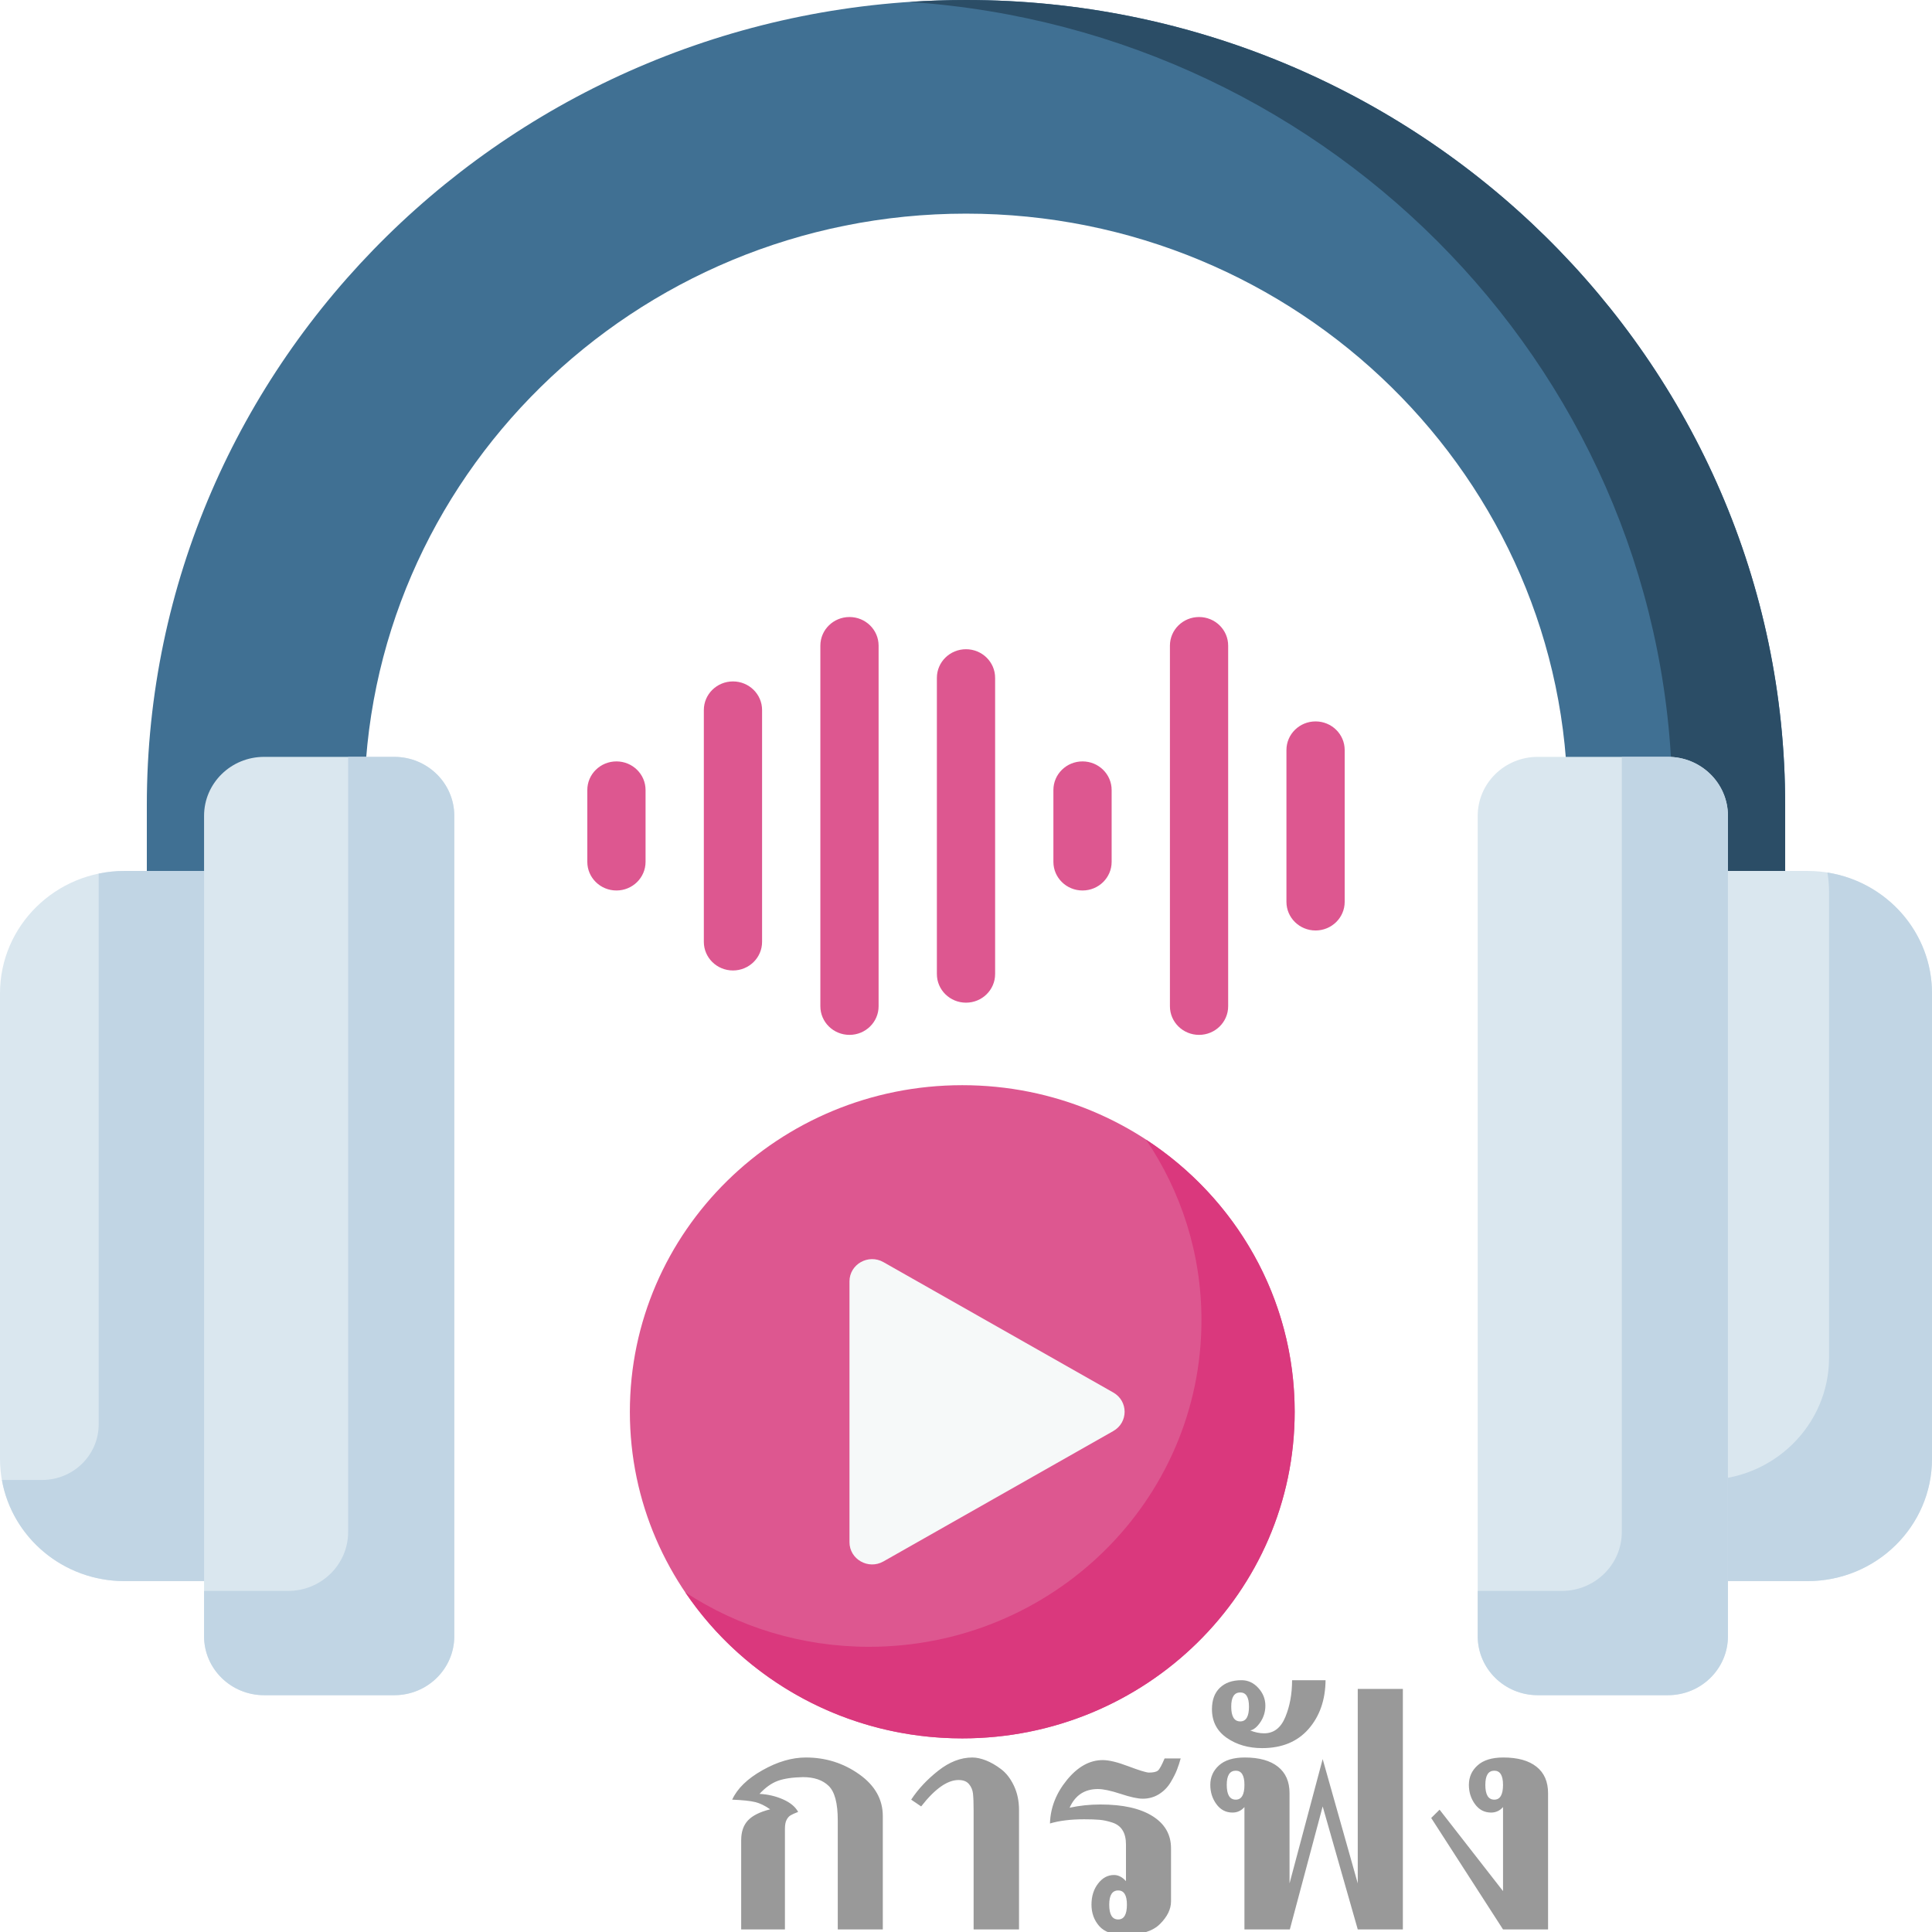
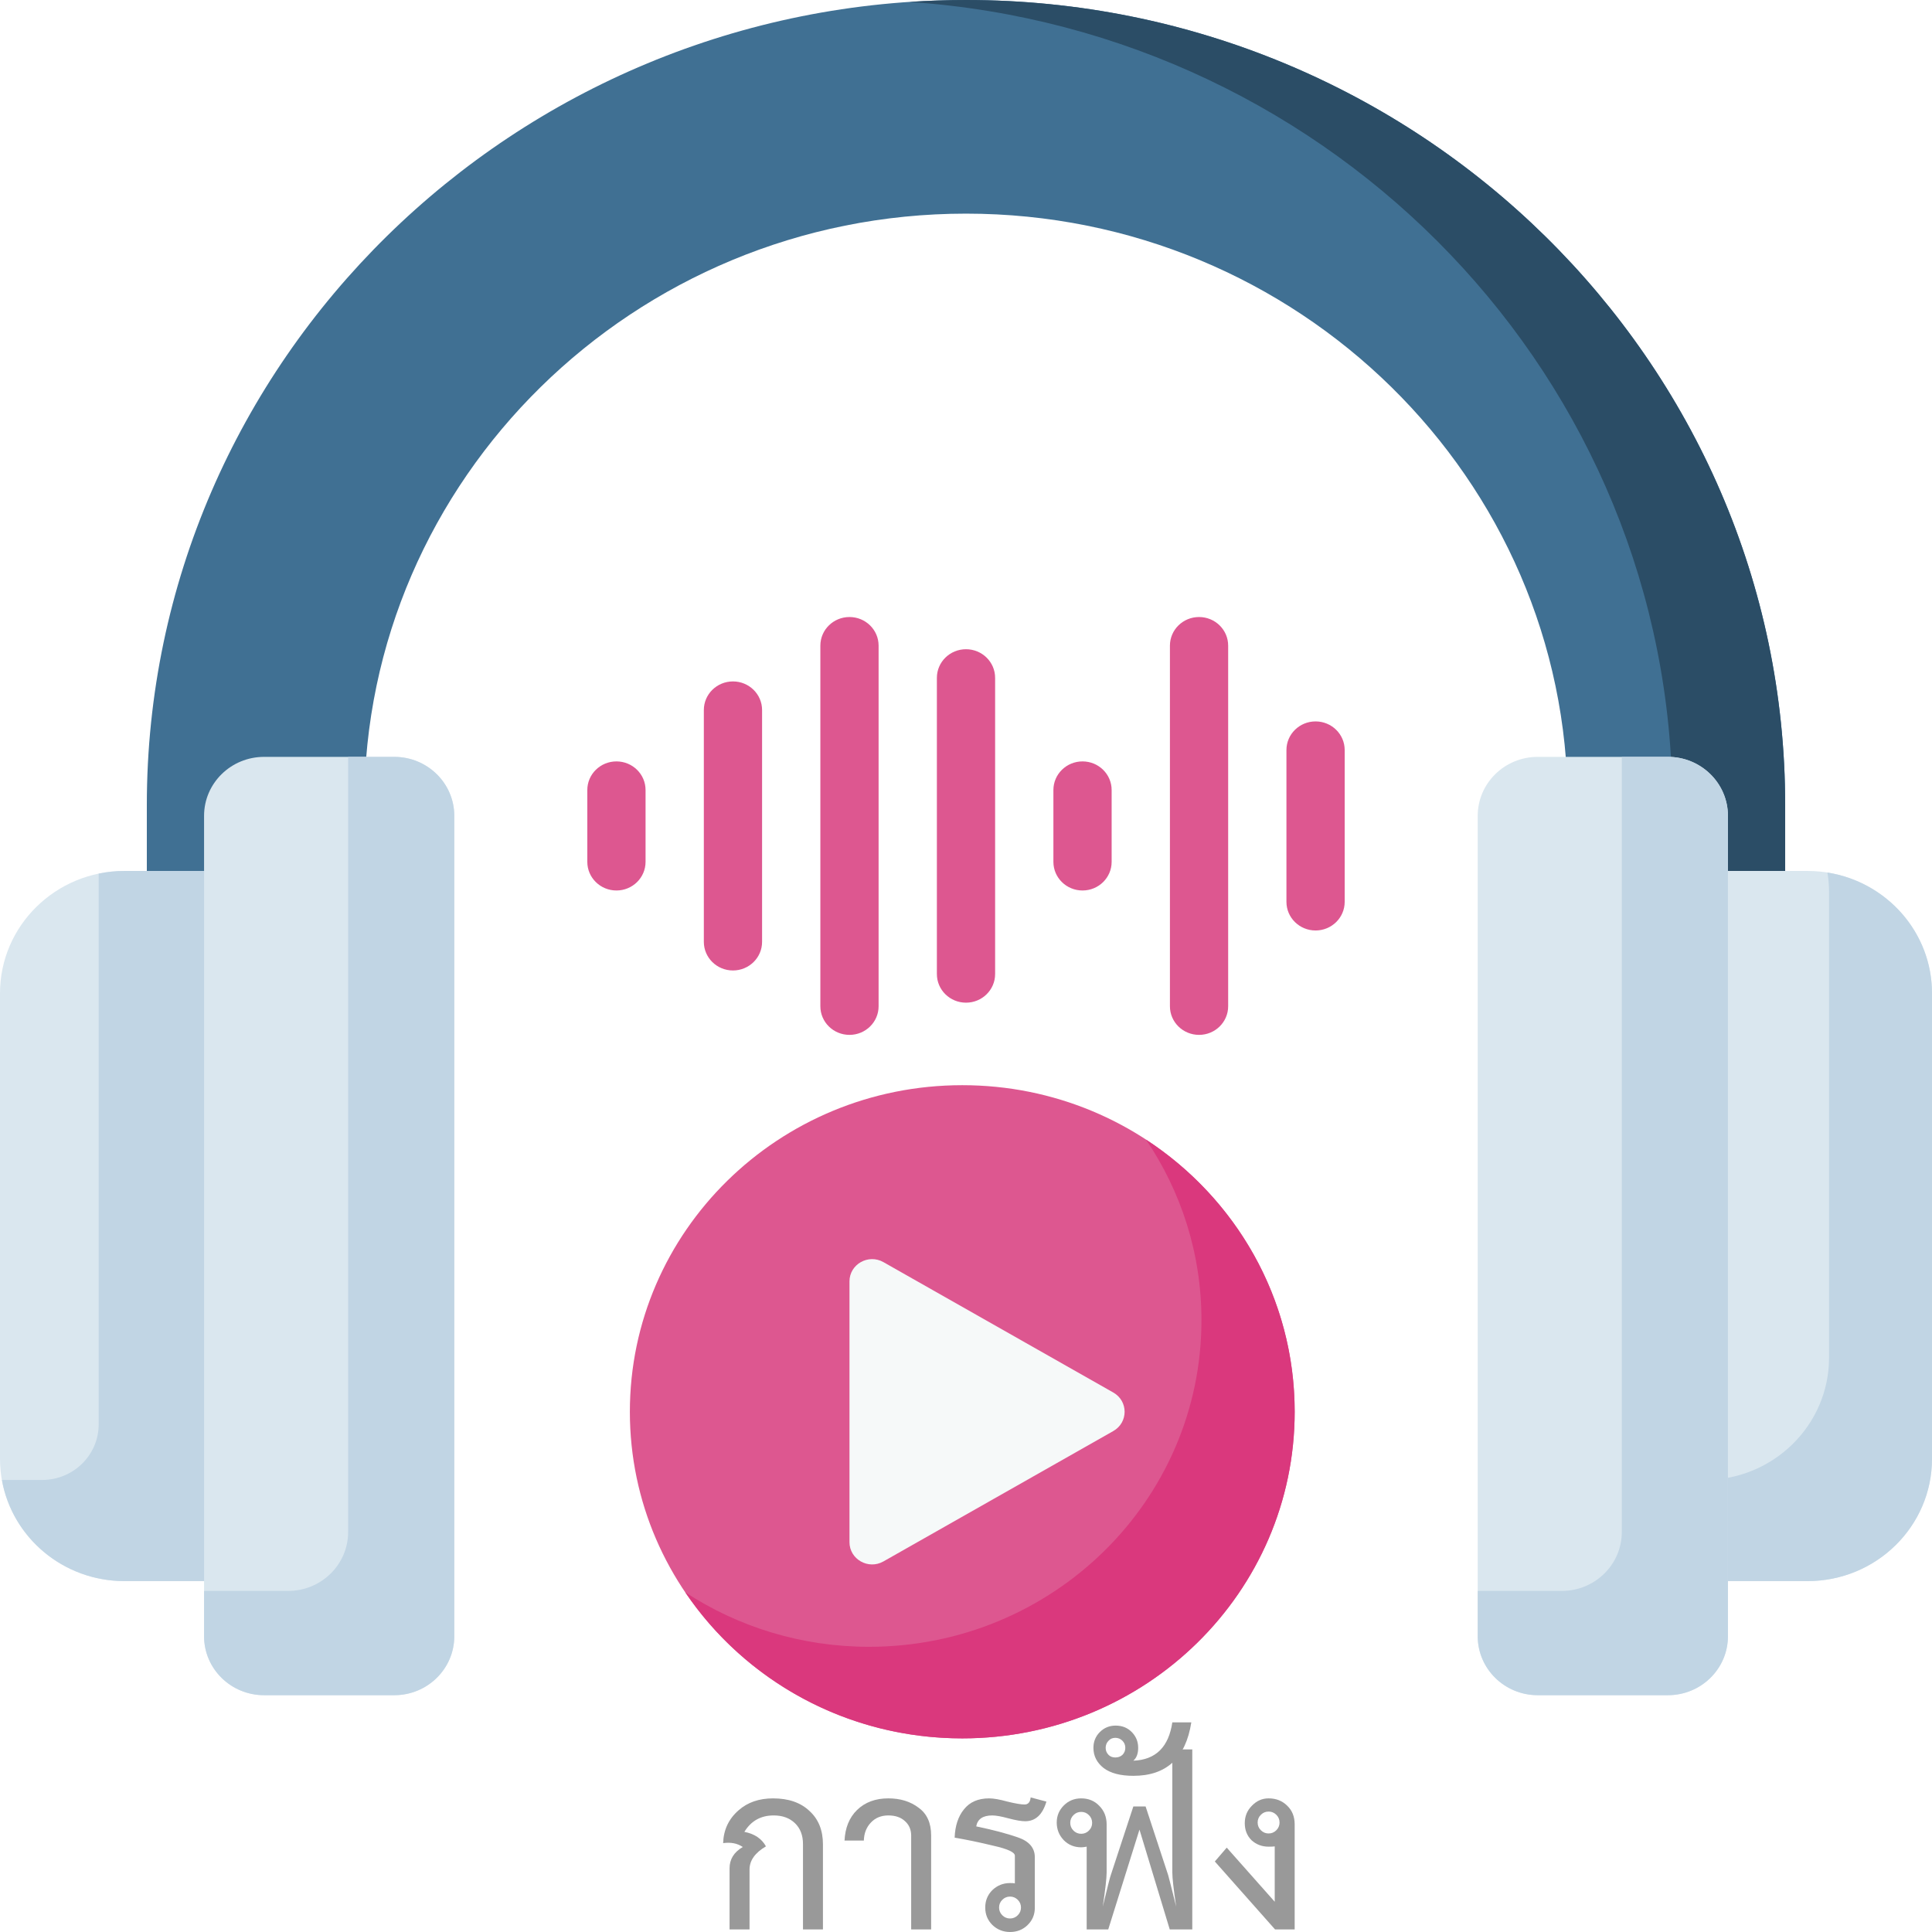
<svg xmlns="http://www.w3.org/2000/svg" id="Capa_1" enable-background="new 0 0 512 512" height="512" viewBox="0 0 512 512" width="512" version="1.1">
  <defs id="defs1793" />
  <g id="g1788" transform="matrix(1,0,0,0.9825257,0,-12.4879)">
    <g id="g1712">
      <g id="g1710">
        <path d="M 473.088,266.293 H 415.466 V 229.799 C 415.466,141.869 343.93,70.333 256,70.333 c -87.93,0 -159.465,71.536 -159.465,159.465 v 36.494 H 38.912 v -36.494 c 0,-119.703 97.385,-217.088 217.087,-217.088 119.703,0 217.088,97.385 217.088,217.088 v 36.495 z" fill="#407093" id="path1708" />
      </g>
    </g>
    <g id="g1718">
      <g id="g1716">
        <path d="m 256,12.711 c -5.024,0 -10.006,0.186 -14.946,0.524 112.757,7.705 202.143,101.885 202.143,216.563 v 36.494 h 29.892 V 229.798 C 473.088,110.096 375.703,12.711 256,12.711 Z" fill="#2b4d66" id="path1714" />
      </g>
    </g>
    <g id="g1722" transform="translate(-0.988,-17.69767)">
      <circle cx="256" cy="411.198" fill="#dd5790" r="88.091" id="circle1720" />
    </g>
    <g id="g1726" transform="translate(-0.9889966,-17.69667)">
      <path d="m 304.699,337.796 c 9.275,13.951 14.69,30.69 14.69,48.699 0,48.651 -39.44,88.091 -88.091,88.091 -18.009,0 -34.748,-5.415 -48.699,-14.69 15.781,23.739 42.759,39.392 73.402,39.392 48.651,0 88.091,-39.44 88.091,-88.091 -10e-4,-30.642 -15.654,-57.619 -39.393,-73.401 z" fill="#da387d" id="path1724" />
    </g>
    <g id="g1730">
      <path d="M 67.12,439.174 H 33 c -18.225,0 -33,-14.775 -33,-33 V 280.627 c 0,-18.225 14.775,-33 33,-33 h 34.12 z" fill="#dae7ef" id="path1728" />
    </g>
    <g id="g1734">
      <path d="M 444.88,247.627 H 479 c 18.225,0 33,14.775 33,33 v 125.547 c 0,18.225 -14.775,33 -33,33 h -34.12 z" fill="#dae7ef" id="path1732" />
    </g>
    <path d="m 33,247.627 c -2.349,0 -4.639,0.25 -6.849,0.716 v 148.55 c 0,8.284 -6.716,15 -15,15 H 0.504 C 3.213,427.391 16.726,439.174 33,439.174 H 67.12 V 247.627 Z" fill="#c1d5e4" id="path1736" />
    <path d="m 484.291,248.054 c 0.278,1.723 0.428,3.489 0.428,5.291 v 125.547 c 0,18.225 -14.775,33 -33,33 h -6.839 v 27.281 H 479 c 18.225,0 33,-14.775 33,-33 V 280.627 c 0,-16.424 -12,-30.04 -27.709,-32.573 z" fill="#c1d5e4" id="path1738" />
    <g id="g1768">
      <g id="g1742">
        <path d="m 194.242,274.47 c -4.263,0 -7.717,-3.455 -7.717,-7.717 v -62.53 c 0,-4.262 3.455,-7.717 7.717,-7.717 4.262,0 7.717,3.455 7.717,7.717 v 62.53 c 0,4.262 -3.455,7.717 -7.717,7.717 z" fill="#dd5790" id="path1740" />
      </g>
      <g id="g1746">
        <path d="m 348.638,263.683 c -4.263,0 -7.717,-3.455 -7.717,-7.717 v -40.957 c 0,-4.262 3.455,-7.717 7.717,-7.717 4.263,0 7.717,3.455 7.717,7.717 v 40.957 c 0,4.262 -3.454,7.717 -7.717,7.717 z" fill="#dd5790" id="path1744" />
      </g>
      <g id="g1750">
        <path d="m 225.121,291.84 c -4.263,0 -7.717,-3.455 -7.717,-7.717 v -97.27 c 0,-4.262 3.455,-7.717 7.717,-7.717 4.263,0 7.717,3.455 7.717,7.717 v 97.27 c 0,4.261 -3.455,7.717 -7.717,7.717 z" fill="#dd5790" id="path1748" />
      </g>
      <g id="g1754">
        <path d="m 256,283.155 c -4.263,0 -7.717,-3.455 -7.717,-7.717 v -79.9 c 0,-4.262 3.455,-7.717 7.717,-7.717 4.263,0 7.717,3.455 7.717,7.717 v 79.9 c 0,4.261 -3.455,7.717 -7.717,7.717 z" fill="#dd5790" id="path1752" />
      </g>
      <g id="g1758">
        <path d="m 317.759,291.84 c -4.263,0 -7.717,-3.455 -7.717,-7.717 v -97.27 c 0,-4.262 3.455,-7.717 7.717,-7.717 4.262,0 7.717,3.455 7.717,7.717 v 97.27 c 0,4.261 -3.454,7.717 -7.717,7.717 z" fill="#dd5790" id="path1756" />
      </g>
      <g id="g1762">
        <path d="m 286.879,252.896 c -4.263,0 -7.717,-3.455 -7.717,-7.717 v -19.383 c 0,-4.262 3.455,-7.717 7.717,-7.717 4.262,0 7.717,3.455 7.717,7.717 v 19.383 c 0,4.262 -3.455,7.717 -7.717,7.717 z" fill="#dd5790" id="path1760" />
      </g>
      <g id="g1766">
        <path d="m 163.362,252.896 c -4.263,0 -7.717,-3.455 -7.717,-7.717 v -19.383 c 0,-4.262 3.455,-7.717 7.717,-7.717 4.262,0 7.717,3.455 7.717,7.717 v 19.383 c 0.001,4.262 -3.454,7.717 -7.717,7.717 z" fill="#dd5790" id="path1764" />
      </g>
    </g>
    <g id="g1772" transform="translate(-0.988,-17.69767)">
      <path d="m 296.022,406.002 -60.913,-35.168 c -4,-2.309 -9,0.577 -9,5.196 v 70.336 c 0,4.619 5,7.506 9,5.196 l 60.913,-35.168 c 4,-2.309 4,-8.083 0,-10.392 z" fill="#f6f9f9" id="path1770" />
    </g>
    <g id="g1776">
      <path d="M 104.487,469.944 H 69.983 c -8.783,0 -15.903,-7.12 -15.903,-15.903 V 232.759 c 0,-8.783 7.12,-15.903 15.903,-15.903 h 34.504 c 8.783,0 15.903,7.12 15.903,15.903 v 221.283 c -0.001,8.783 -7.121,15.902 -15.903,15.902 z" fill="#dae7ef" id="path1774" />
    </g>
    <g id="g1780">
      <path d="m 407.513,216.856 h 34.504 c 8.783,0 15.903,7.12 15.903,15.903 v 221.283 c 0,8.783 -7.12,15.903 -15.903,15.903 h -34.504 c -8.783,0 -15.903,-7.12 -15.903,-15.903 V 232.759 c 10e-4,-8.783 7.121,-15.903 15.903,-15.903 z" fill="#dae7ef" id="path1778" />
    </g>
    <g fill="#c1d5e4" id="g1786">
      <path d="M 104.487,216.856 H 92.264 v 209.061 c 0,8.783 -7.12,15.903 -15.903,15.903 H 54.08 v 12.222 c 0,8.783 7.12,15.903 15.903,15.903 h 34.504 c 8.783,0 15.903,-7.12 15.903,-15.903 V 232.759 c -0.001,-8.783 -7.12,-15.903 -15.903,-15.903 z" id="path1782" />
      <path d="m 442.017,216.856 h -12.222 v 209.061 c 0,8.783 -7.12,15.903 -15.903,15.903 h -22.281 v 12.222 c 0,8.783 7.12,15.903 15.903,15.903 h 34.504 c 8.783,0 15.903,-7.12 15.903,-15.903 V 232.759 c -10e-4,-8.783 -7.121,-15.903 -15.904,-15.903 z" id="path1784" />
    </g>
  </g>
-   <text xml:space="preserve" style="font-style:normal;font-variant:normal;font-weight:normal;font-stretch:normal;font-size:85.333px;font-family:th;-inkscape-font-specification:th;opacity:0.8;fill:#b7c4c8;fill-rule:evenodd;stroke-width:0.864;paint-order:fill markers stroke" x="189.077" y="511.317" id="text392">
-     <tspan id="tspan390" x="189.077" y="511.317" style="font-style:normal;font-variant:normal;font-weight:bold;font-stretch:normal;font-size:85.333px;font-family:'TH SarabunPSK';-inkscape-font-specification:'TH SarabunPSK Bold';fill:#808080;stroke-width:0.864">การฟัง</tspan>
-   </text>
+   <g aria-label="การฟัง" id="text392" style="font-size:85.333px;font-family:th;-inkscape-font-specification:th;opacity:0.8;fill:#b7c4c8;fill-rule:evenodd;stroke-width:0.864;paint-order:fill markers stroke">
+     <path d="m 218.09,511.317 h -5.291 V 488.704 q 0,-3.499 -2.133,-5.547 -2.133,-2.048 -5.632,-2.048 -5.12,0 -7.765,4.352 4.011,0.768 5.717,3.84 -4.352,2.56 -4.352,6.144 v 15.872 h -5.291 V 495.104 q 0,-3.584 3.499,-5.632 -2.133,-1.451 -5.205,-1.024 0.171,-5.291 4.096,-8.704 3.584,-3.157 9.131,-3.157 6.144,0 9.643,3.328 3.584,3.243 3.584,8.875 z" style="font-weight:bold;font-family:'TH SarabunPSK';-inkscape-font-specification:'TH SarabunPSK Bold';fill:#808080" id="path3351" />
+     <path d="m 246.762,511.317 h -5.291 v -24.832 q 0,-2.389 -1.621,-3.84 -1.621,-1.536 -4.437,-1.536 -2.816,0 -4.608,1.877 -1.792,1.877 -1.877,4.779 h -5.12 q 0.256,-5.12 3.328,-8.107 3.157,-3.072 8.277,-3.072 4.779,0 8.021,2.475 3.328,2.389 3.328,7.339 z" style="font-weight:bold;font-family:'TH SarabunPSK';-inkscape-font-specification:'TH SarabunPSK Bold';fill:#808080" id="path3353" />
+     <path d="m 274.239,505.6 q 0,2.731 -1.963,4.608 -1.877,1.792 -4.608,1.792 -2.731,0 -4.693,-1.877 -1.877,-1.877 -1.877,-4.608 0,-2.731 1.877,-4.608 1.963,-1.877 4.693,-1.877 1.024,0 1.28,0.085 V 491.776 q 0,-1.365 -5.717,-2.645 -5.632,-1.365 -10.24,-2.133 0.171,-4.693 2.475,-7.509 2.304,-2.901 6.656,-2.901 1.792,0 4.864,0.853 3.157,0.768 4.523,0.768 1.451,0 1.621,-1.877 l 4.181,1.109 q -1.536,5.205 -5.632,5.205 -1.536,0 -4.437,-0.768 -2.816,-0.768 -4.267,-0.768 -3.755,0 -4.267,2.901 6.571,1.365 11.008,2.901 4.523,1.536 4.523,5.291 z m -3.669,-0.085 q 0,-1.195 -0.853,-2.048 -0.853,-0.853 -2.048,-0.853 -1.195,0 -2.048,0.853 -0.853,0.853 -0.853,2.048 0,1.195 0.853,2.048 0.853,0.853 2.048,0.853 1.195,0 2.048,-0.853 0.853,-0.853 0.853,-2.048 z" style="font-weight:bold;font-family:'TH SarabunPSK';-inkscape-font-specification:'TH SarabunPSK Bold';fill:#808080" id="path3355" />
+     <path d="m 315.967,511.317 h -5.973 l -8.021,-26.453 -8.277,26.453 h -5.717 v -21.931 q -0.853,0.171 -1.451,0.171 -2.731,0 -4.608,-1.877 -1.877,-1.963 -1.877,-4.693 0,-2.645 1.877,-4.523 1.877,-1.877 4.608,-1.877 2.901,0 4.779,1.963 1.963,1.963 1.963,4.949 v 12.715 q 0,2.219 -1.024,9.045 1.877,-7.765 2.133,-8.363 L 300.351,478.72 h 3.243 l 5.973,18.176 q 0.171,0.512 2.133,8.363 -1.024,-6.827 -1.024,-9.045 v -32.597 h 5.291 z M 289.428,483.072 q 0,-1.195 -0.853,-2.048 -0.853,-0.853 -2.048,-0.853 -1.195,0 -2.048,0.853 -0.853,0.853 -0.853,2.048 0,1.195 0.853,2.048 0.853,0.853 2.048,0.853 1.195,0 2.048,-0.853 0.853,-0.853 0.853,-2.048 z" style="font-weight:bold;font-family:'TH SarabunPSK';-inkscape-font-specification:'TH SarabunPSK Bold';fill:#808080" id="path3357" />
+     <path d="m 315.711,456.448 q -2.219,14.165 -15.36,14.165 -5.12,0 -7.851,-2.048 -2.731,-2.133 -2.731,-5.376 0,-2.475 1.707,-4.181 1.707,-1.707 4.181,-1.707 2.645,0 4.352,1.792 1.621,1.707 1.621,4.096 0,2.304 -1.28,3.413 8.875,-0.341 10.325,-10.155 z m -17.493,6.741 q 0,-1.109 -0.768,-1.877 -0.768,-0.768 -1.877,-0.768 -1.109,0 -1.792,0.768 -0.768,0.768 -0.768,1.877 0,1.109 0.768,1.877 0.683,0.683 1.792,0.683 1.109,0 1.877,-0.683 0.768,-0.768 0.768,-1.877 z" style="font-weight:bold;font-family:'TH SarabunPSK';-inkscape-font-specification:'TH SarabunPSK Bold';fill:#808080" id="path3359" />
+     <path d="m 343.103,511.317 h -5.205 l -15.957,-18.005 3.157,-3.669 12.715,14.336 v -14.677 q -0.256,0.085 -1.621,0.085 -2.645,0 -4.523,-1.707 -1.792,-1.792 -1.792,-4.523 0,-2.731 1.877,-4.608 1.877,-1.963 4.437,-1.963 2.987,0 4.949,1.963 1.963,1.877 1.963,4.949 z m -4.011,-28.331 q 0,-1.195 -0.853,-2.048 -0.853,-0.853 -2.048,-0.853 -1.195,0 -2.048,0.853 -0.853,0.853 -0.853,2.048 0,1.195 0.853,2.048 0.853,0.853 2.048,0.853 1.195,0 2.048,-0.853 0.853,-0.853 0.853,-2.048 z" style="font-weight:bold;font-family:'TH SarabunPSK';-inkscape-font-specification:'TH SarabunPSK Bold';fill:#808080" id="path3361" />
+   </g>
</svg>
